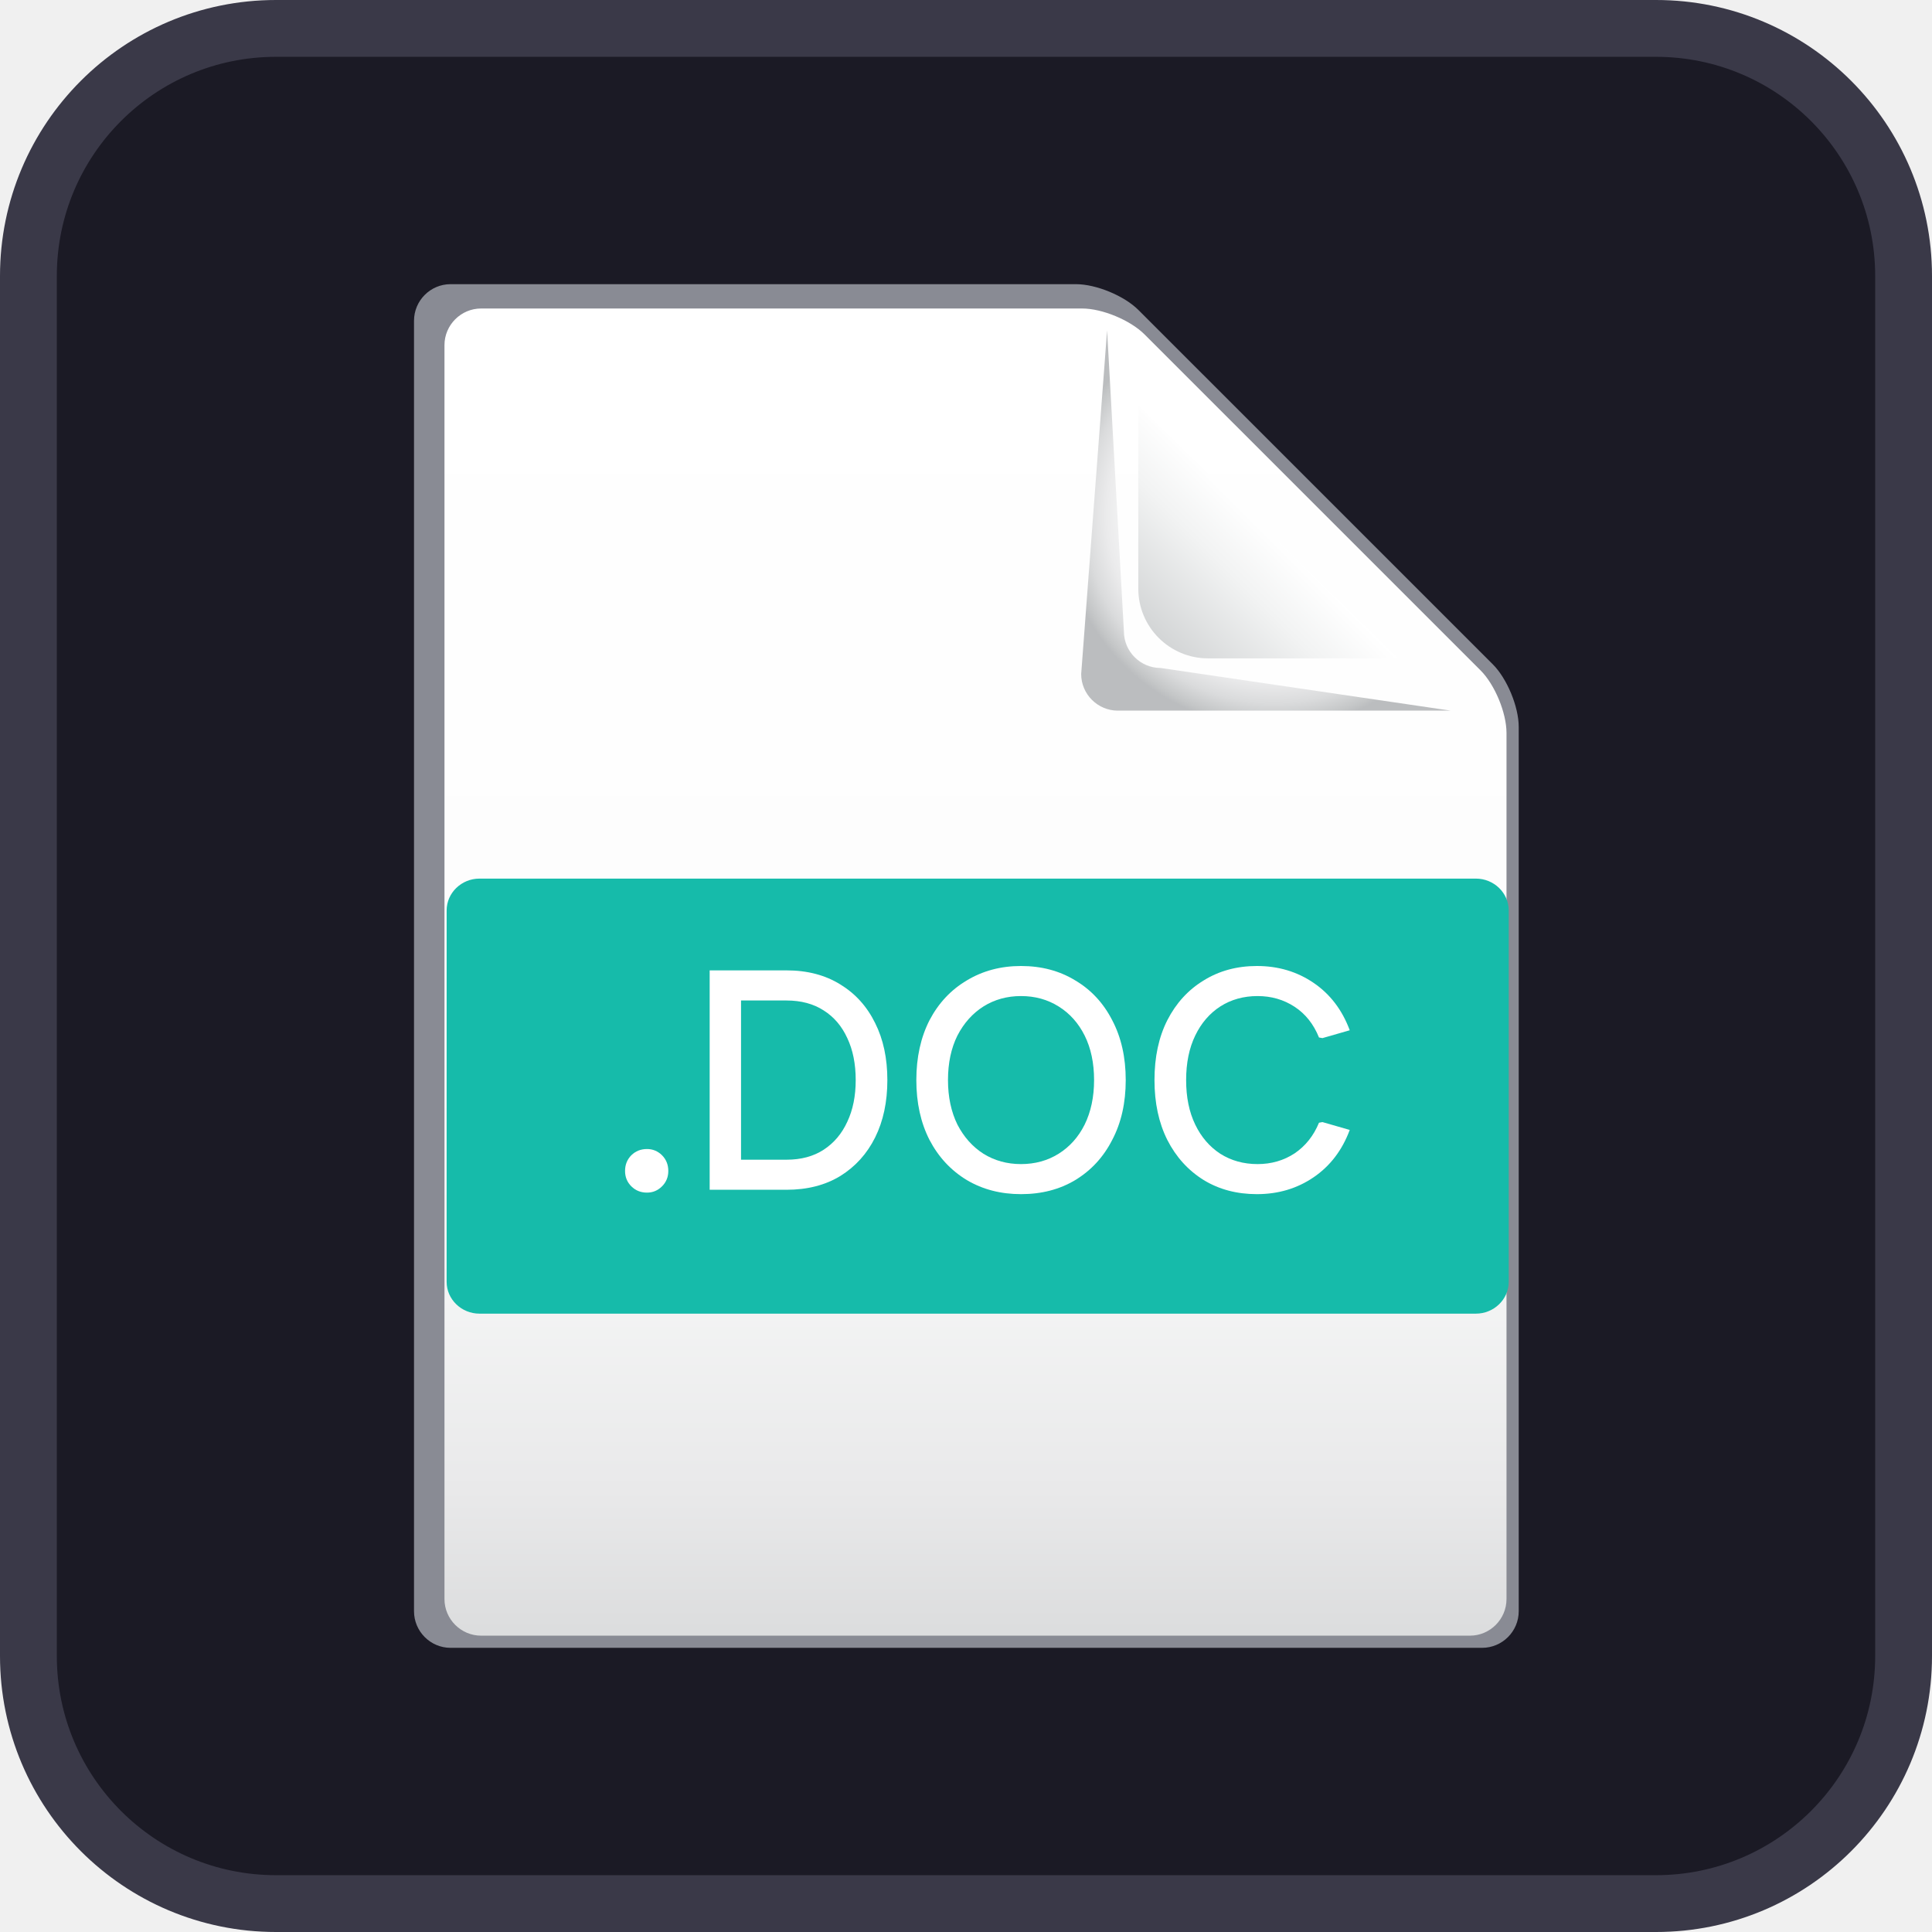
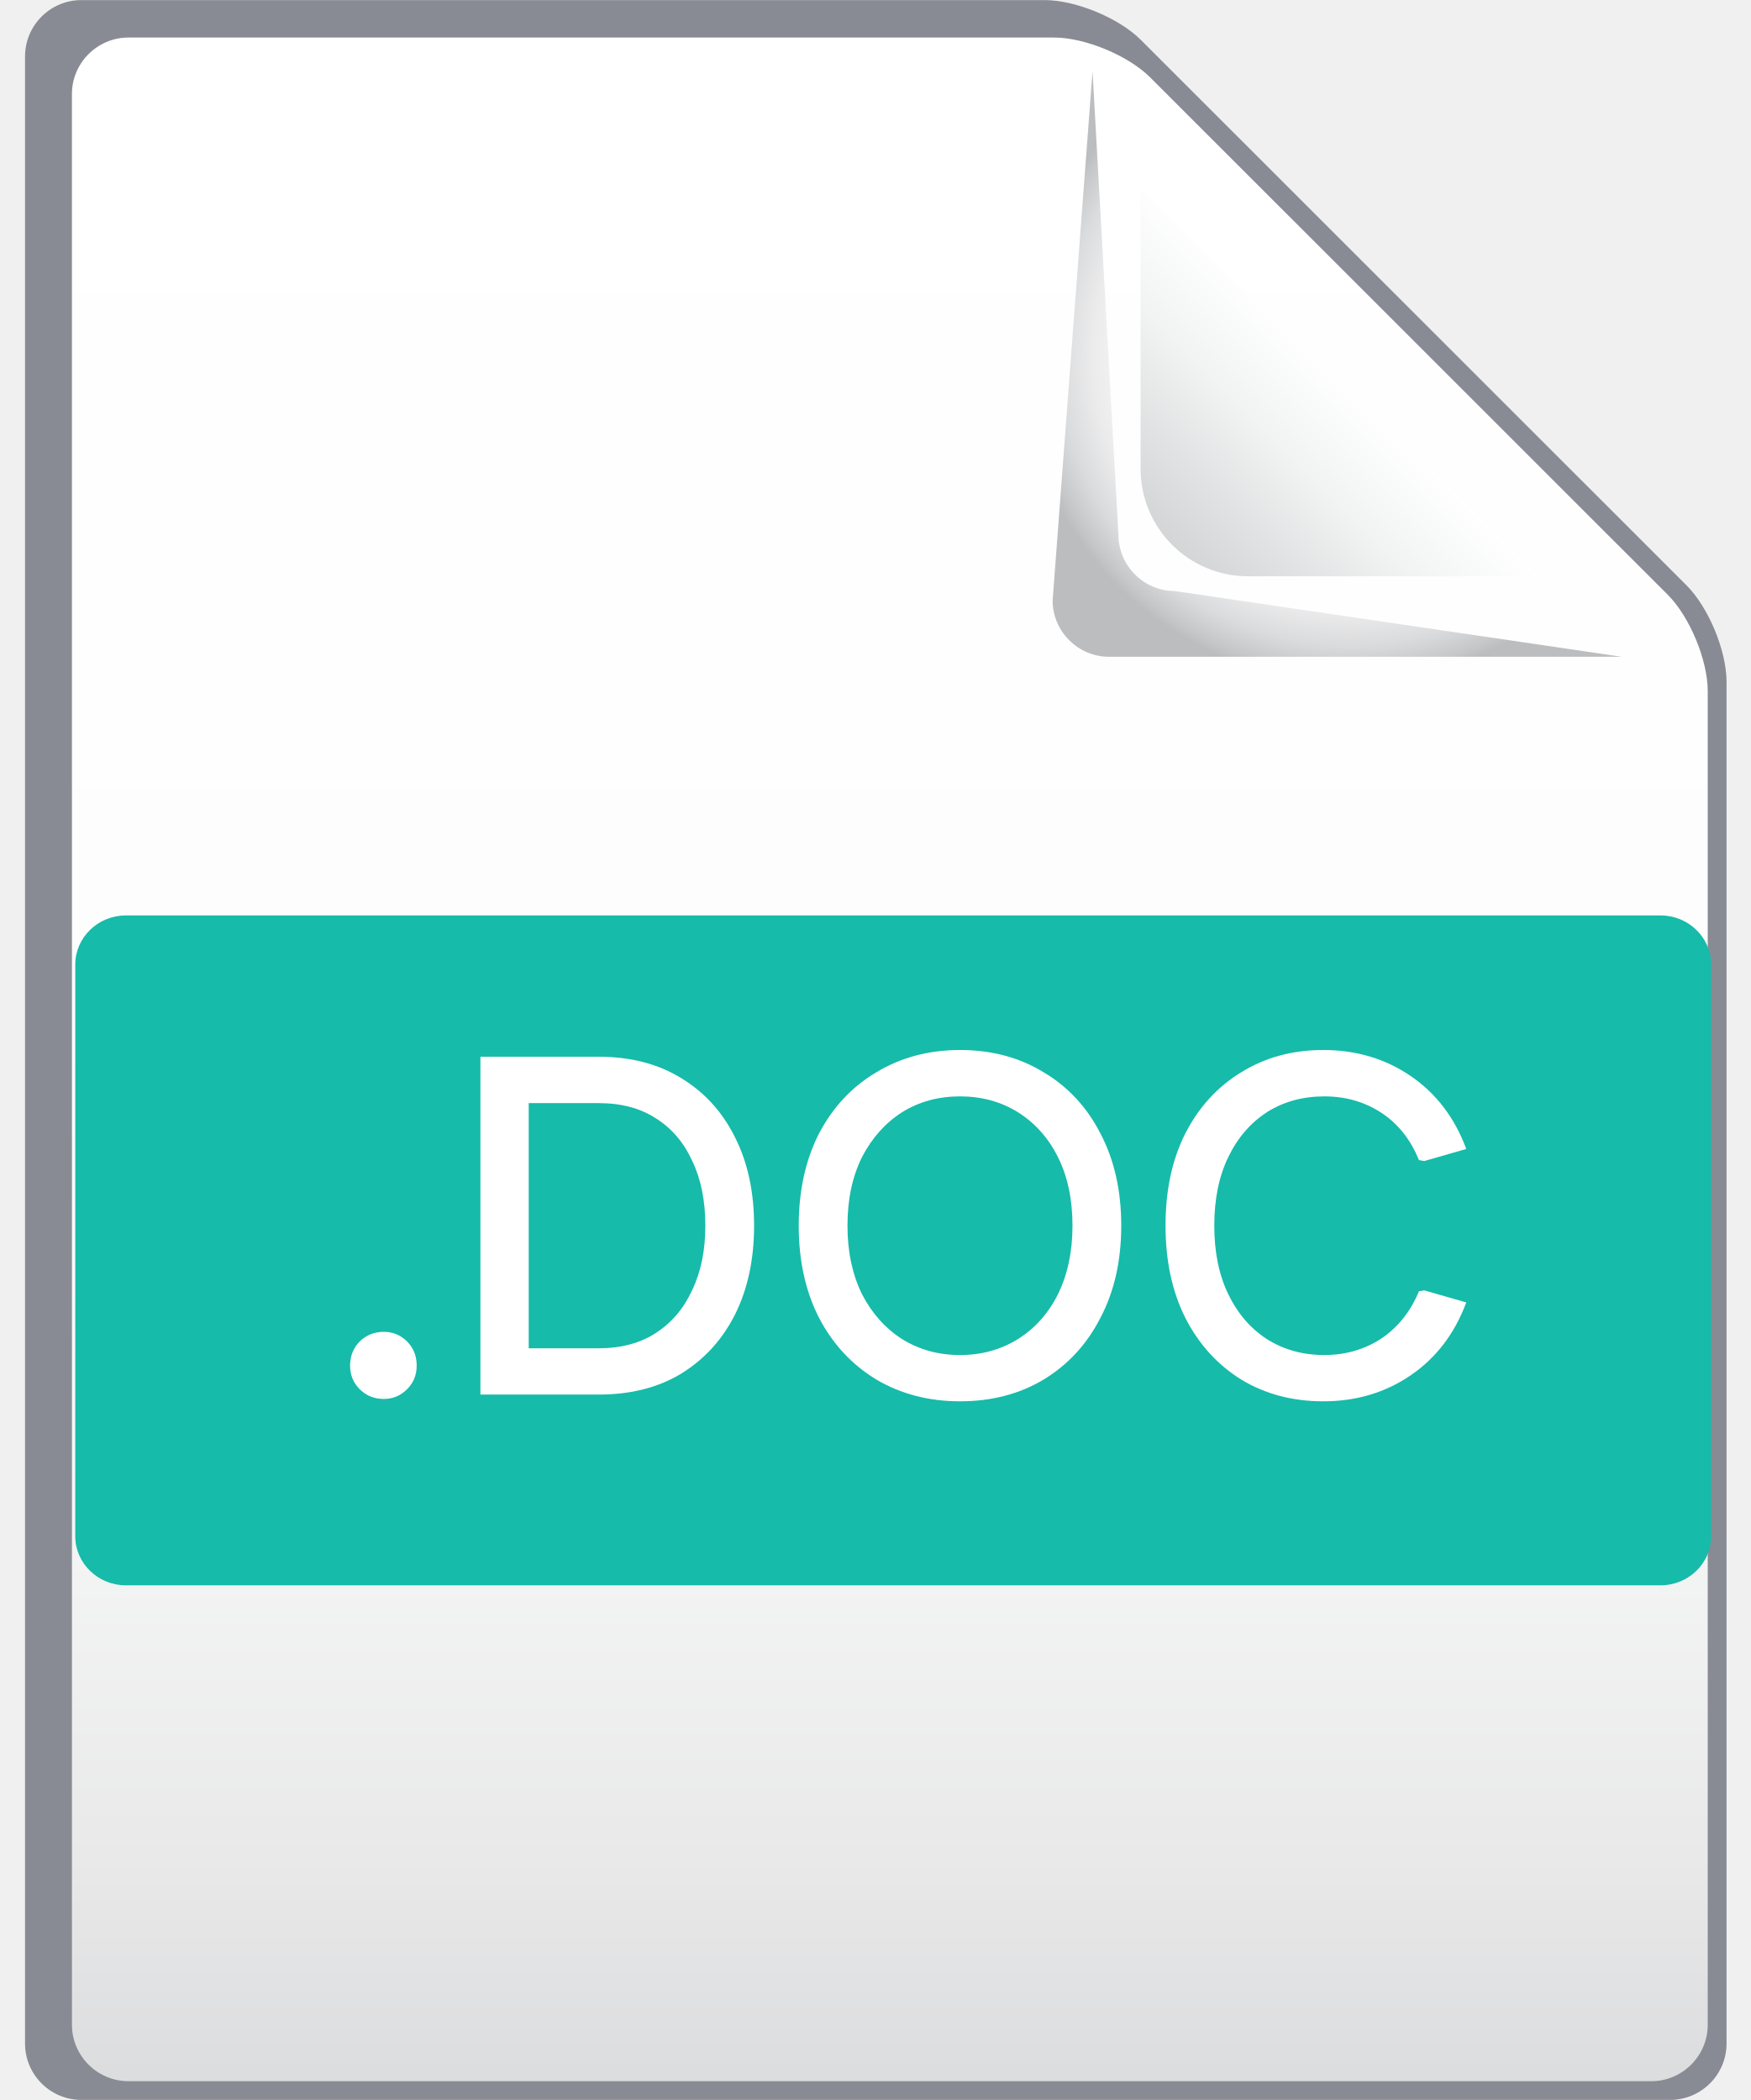
- <svg xmlns="http://www.w3.org/2000/svg" width="34" height="34" viewBox="0 0 34 34" fill="none">
-   <rect x="0.5" y="0.5" width="33" height="33" rx="4.357" fill="#1B1A25" />
-   <rect x="0.5" y="0.5" width="33" height="33" rx="4.357" stroke="#3A3948" />
-   <path d="M7.929 5.001C7.575 5.001 7.286 5.29 7.286 5.645V28.355C7.286 28.71 7.575 28.999 7.929 28.999H26.082C26.437 28.999 26.727 28.71 26.727 28.355V12.792C26.727 12.437 26.522 11.943 26.272 11.692L20.035 5.456C19.785 5.205 19.29 5.001 18.936 5.001H7.929Z" fill="#898B94" />
-   <path d="M8.467 5.429C8.112 5.429 7.822 5.72 7.822 6.073V28.141C7.822 28.495 8.112 28.785 8.467 28.785H25.869C26.222 28.785 26.512 28.495 26.512 28.141V12.898C26.512 12.545 26.307 12.05 26.057 11.799L20.142 5.885C19.892 5.635 19.398 5.429 19.043 5.429H8.467Z" fill="url(#paint0_linear_1061_22813)" />
-   <path d="M20.032 7.139V10.358C20.032 11.036 20.582 11.586 21.259 11.586H24.604L20.032 7.139Z" fill="url(#paint1_linear_1061_22813)" />
-   <path d="M19.779 11.111L19.483 5.814L19.027 11.862C19.027 12.216 19.317 12.506 19.672 12.506H25.53L20.423 11.755C20.069 11.755 19.779 11.465 19.779 11.111Z" fill="url(#paint2_radial_1061_22813)" />
-   <path d="M26.551 22.558C26.551 22.866 26.291 23.118 25.973 23.118H8.438C8.12 23.118 7.86 22.866 7.86 22.558V16.023C7.86 15.714 8.12 15.462 8.438 15.462H25.973C26.291 15.462 26.551 15.714 26.551 16.023V22.558Z" fill="#16BBAA" />
-   <path d="M22.12 21.015C21.767 21.015 21.455 20.933 21.183 20.767C20.911 20.598 20.697 20.363 20.543 20.061C20.392 19.76 20.317 19.408 20.317 19.008C20.317 18.603 20.392 18.252 20.543 17.954C20.697 17.653 20.911 17.419 21.183 17.254C21.455 17.085 21.767 17 22.12 17C22.495 17 22.828 17.099 23.119 17.298C23.409 17.496 23.621 17.774 23.753 18.131L23.273 18.269L23.212 18.258C23.117 18.022 22.973 17.842 22.782 17.717C22.591 17.592 22.374 17.529 22.131 17.529C21.885 17.529 21.666 17.59 21.475 17.712C21.288 17.833 21.14 18.004 21.034 18.224C20.927 18.445 20.874 18.706 20.874 19.008C20.874 19.309 20.927 19.57 21.034 19.791C21.14 20.011 21.288 20.182 21.475 20.304C21.666 20.425 21.885 20.486 22.131 20.486C22.374 20.486 22.591 20.423 22.782 20.298C22.973 20.169 23.117 19.989 23.212 19.758L23.273 19.747L23.753 19.885C23.621 20.241 23.409 20.519 23.119 20.717C22.828 20.916 22.495 21.015 22.12 21.015Z" fill="white" />
-   <path d="M17.968 21.015C17.612 21.015 17.294 20.933 17.014 20.767C16.735 20.598 16.516 20.363 16.358 20.061C16.204 19.76 16.126 19.408 16.126 19.008C16.126 18.607 16.204 18.256 16.358 17.954C16.516 17.653 16.735 17.419 17.014 17.254C17.294 17.085 17.612 17 17.968 17C18.329 17 18.647 17.085 18.923 17.254C19.202 17.419 19.419 17.653 19.573 17.954C19.732 18.256 19.811 18.607 19.811 19.008C19.811 19.408 19.732 19.76 19.573 20.061C19.419 20.363 19.202 20.598 18.923 20.767C18.647 20.933 18.329 21.015 17.968 21.015ZM17.968 20.486C18.215 20.486 18.436 20.425 18.63 20.304C18.825 20.182 18.978 20.011 19.088 19.791C19.198 19.567 19.254 19.305 19.254 19.008C19.254 18.706 19.198 18.445 19.088 18.224C18.978 18.004 18.825 17.833 18.63 17.712C18.436 17.59 18.215 17.529 17.968 17.529C17.722 17.529 17.502 17.59 17.307 17.712C17.116 17.833 16.963 18.004 16.849 18.224C16.739 18.445 16.683 18.706 16.683 19.008C16.683 19.305 16.739 19.567 16.849 19.791C16.963 20.011 17.116 20.182 17.307 20.304C17.502 20.425 17.722 20.486 17.968 20.486Z" fill="white" />
-   <path d="M12.804 20.938V20.409H13.841C14.098 20.409 14.317 20.35 14.497 20.232C14.677 20.114 14.815 19.951 14.911 19.741C15.01 19.532 15.059 19.287 15.059 19.008C15.059 18.724 15.01 18.478 14.911 18.269C14.815 18.059 14.677 17.897 14.497 17.783C14.317 17.666 14.098 17.607 13.841 17.607H12.804V17.077H13.841C14.208 17.077 14.524 17.16 14.789 17.325C15.054 17.487 15.258 17.713 15.401 18.004C15.545 18.291 15.616 18.625 15.616 19.008C15.616 19.39 15.545 19.727 15.401 20.017C15.258 20.304 15.054 20.53 14.789 20.695C14.524 20.857 14.208 20.938 13.841 20.938H12.804ZM12.489 20.938V17.077H13.041V20.938H12.489Z" fill="white" />
-   <path d="M11.386 20.988C11.276 20.988 11.184 20.951 11.11 20.877C11.037 20.804 11 20.714 11 20.607C11 20.497 11.037 20.405 11.11 20.331C11.184 20.258 11.276 20.221 11.386 20.221C11.489 20.221 11.577 20.258 11.651 20.331C11.724 20.405 11.761 20.497 11.761 20.607C11.761 20.714 11.724 20.804 11.651 20.877C11.577 20.951 11.489 20.988 11.386 20.988Z" fill="white" />
+ <svg xmlns="http://www.w3.org/2000/svg" width="20" height="24" viewBox="0 0 20 24" fill="none">
+   <path d="M0.929 0.001C0.575 0.001 0.286 0.29 0.286 0.645V23.355C0.286 23.71 0.575 23.999 0.929 23.999H19.082C19.437 23.999 19.727 23.71 19.727 23.355V7.792C19.727 7.437 19.522 6.943 19.272 6.692L13.035 0.456C12.784 0.205 12.29 0.001 11.936 0.001H0.929Z" fill="#898B94" />
+   <path d="M1.467 0.429C1.112 0.429 0.822 0.72 0.822 1.073V23.141C0.822 23.495 1.112 23.785 1.467 23.785H18.869C19.222 23.785 19.512 23.495 19.512 23.141V7.898C19.512 7.545 19.307 7.05 19.057 6.799L13.142 0.885C12.892 0.635 12.398 0.429 12.043 0.429H1.467Z" fill="url(#paint0_linear_1061_22790)" />
+   <path d="M13.032 2.139V5.358C13.032 6.036 13.582 6.586 14.259 6.586H17.604L13.032 2.139Z" fill="url(#paint1_linear_1061_22790)" />
+   <path d="M12.779 6.111L12.483 0.814L12.027 6.862C12.027 7.216 12.317 7.506 12.672 7.506H18.53L13.423 6.755C13.069 6.755 12.779 6.465 12.779 6.111Z" fill="url(#paint2_radial_1061_22790)" />
+   <path d="M19.551 17.558C19.551 17.866 19.291 18.118 18.973 18.118H1.438C1.12 18.118 0.86 17.866 0.86 17.558V11.023C0.86 10.714 1.12 10.462 1.438 10.462H18.973C19.291 10.462 19.551 10.714 19.551 11.023V17.558Z" fill="#16BBAA" />
+   <path d="M15.12 16.015C14.767 16.015 14.455 15.932 14.183 15.767C13.911 15.598 13.697 15.363 13.543 15.061C13.392 14.76 13.317 14.408 13.317 14.008C13.317 13.603 13.392 13.252 13.543 12.954C13.697 12.653 13.911 12.419 14.183 12.254C14.455 12.085 14.767 12 15.12 12C15.495 12 15.828 12.099 16.119 12.298C16.409 12.496 16.621 12.774 16.753 13.131L16.273 13.269L16.212 13.258C16.117 13.022 15.973 12.842 15.782 12.717C15.591 12.592 15.374 12.53 15.131 12.53C14.885 12.53 14.666 12.59 14.475 12.711C14.287 12.833 14.14 13.004 14.034 13.224C13.927 13.445 13.874 13.706 13.874 14.008C13.874 14.309 13.927 14.57 14.034 14.791C14.14 15.011 14.287 15.182 14.475 15.304C14.666 15.425 14.885 15.486 15.131 15.486C15.374 15.486 15.591 15.423 15.782 15.298C15.973 15.169 16.117 14.989 16.212 14.758L16.273 14.747L16.753 14.885C16.621 15.241 16.409 15.519 16.119 15.717C15.828 15.916 15.495 16.015 15.12 16.015Z" fill="white" />
+   <path d="M10.969 16.015C10.612 16.015 10.294 15.932 10.014 15.767C9.735 15.598 9.516 15.363 9.358 15.061C9.204 14.76 9.126 14.408 9.126 14.008C9.126 13.607 9.204 13.256 9.358 12.954C9.516 12.653 9.735 12.419 10.014 12.254C10.294 12.085 10.612 12 10.969 12C11.329 12 11.647 12.085 11.923 12.254C12.202 12.419 12.419 12.653 12.573 12.954C12.732 13.256 12.811 13.607 12.811 14.008C12.811 14.408 12.732 14.76 12.573 15.061C12.419 15.363 12.202 15.598 11.923 15.767C11.647 15.932 11.329 16.015 10.969 16.015ZM10.969 15.486C11.215 15.486 11.435 15.425 11.63 15.304C11.825 15.182 11.978 15.011 12.088 14.791C12.198 14.566 12.254 14.306 12.254 14.008C12.254 13.706 12.198 13.445 12.088 13.224C11.978 13.004 11.825 12.833 11.63 12.711C11.435 12.59 11.215 12.53 10.969 12.53C10.722 12.53 10.502 12.59 10.307 12.711C10.116 12.833 9.963 13.004 9.849 13.224C9.739 13.445 9.683 13.706 9.683 14.008C9.683 14.306 9.739 14.566 9.849 14.791C9.963 15.011 10.116 15.182 10.307 15.304C10.502 15.425 10.722 15.486 10.969 15.486Z" fill="white" />
+   <path d="M5.804 15.938V15.409H6.84C7.098 15.409 7.317 15.35 7.497 15.232C7.677 15.114 7.815 14.951 7.91 14.741C8.01 14.532 8.059 14.287 8.059 14.008C8.059 13.725 8.01 13.478 7.91 13.269C7.815 13.059 7.677 12.897 7.497 12.783C7.317 12.665 7.098 12.607 6.84 12.607H5.804V12.077H6.84C7.208 12.077 7.524 12.16 7.789 12.325C8.054 12.487 8.258 12.713 8.401 13.004C8.545 13.291 8.616 13.625 8.616 14.008C8.616 14.39 8.545 14.726 8.401 15.017C8.258 15.304 8.054 15.53 7.789 15.695C7.524 15.857 7.208 15.938 6.84 15.938H5.804ZM5.489 15.938V12.077H6.041V15.938H5.489Z" fill="white" />
+   <path d="M4.386 15.988C4.276 15.988 4.184 15.951 4.11 15.877C4.037 15.804 4 15.714 4 15.607C4 15.497 4.037 15.405 4.11 15.331C4.184 15.258 4.276 15.221 4.386 15.221C4.489 15.221 4.577 15.258 4.651 15.331C4.724 15.405 4.761 15.497 4.761 15.607C4.761 15.714 4.724 15.804 4.651 15.877C4.577 15.951 4.489 15.988 4.386 15.988Z" fill="white" />
  <defs>
-     <linearGradient id="paint0_linear_1061_22813" x1="17.167" y1="5.53" x2="17.167" y2="28.885" gradientUnits="userSpaceOnUse">
+     <linearGradient id="paint0_linear_1061_22790" x1="10.167" y1="0.53" x2="10.167" y2="23.885" gradientUnits="userSpaceOnUse">
      <stop stop-color="white" />
      <stop offset="0.484" stop-color="#FDFDFD" />
      <stop offset="0.712" stop-color="#F5F6F6" />
      <stop offset="0.886" stop-color="#E9E9EA" />
      <stop offset="1" stop-color="#DBDCDD" />
    </linearGradient>
-     <linearGradient id="paint1_linear_1061_22813" x1="22.349" y1="9.331" x2="20.299" y2="11.381" gradientUnits="userSpaceOnUse">
+     <linearGradient id="paint1_linear_1061_22790" x1="15.349" y1="4.331" x2="13.299" y2="6.381" gradientUnits="userSpaceOnUse">
      <stop stop-color="white" />
      <stop offset="0.351" stop-color="#F2F3F3" />
      <stop offset="0.998" stop-color="#D0D2D3" />
      <stop offset="1" stop-color="#D0D2D3" />
    </linearGradient>
-     <radialGradient id="paint2_radial_1061_22813" cx="0" cy="0" r="1" gradientUnits="userSpaceOnUse" gradientTransform="translate(22.4179 9.05731) scale(3.74661 3.74662)">
+     <radialGradient id="paint2_radial_1061_22790" cx="0" cy="0" r="1" gradientUnits="userSpaceOnUse" gradientTransform="translate(15.4179 4.05731) scale(3.74661 3.74662)">
      <stop stop-color="white" />
      <stop offset="0.486" stop-color="#FDFDFD" />
      <stop offset="0.661" stop-color="#F6F7F7" />
      <stop offset="0.786" stop-color="#EBEBEC" />
      <stop offset="0.887" stop-color="#DADBDC" />
      <stop offset="0.972" stop-color="#C4C6C7" />
      <stop offset="1" stop-color="#BBBDBF" />
    </radialGradient>
  </defs>
</svg>
